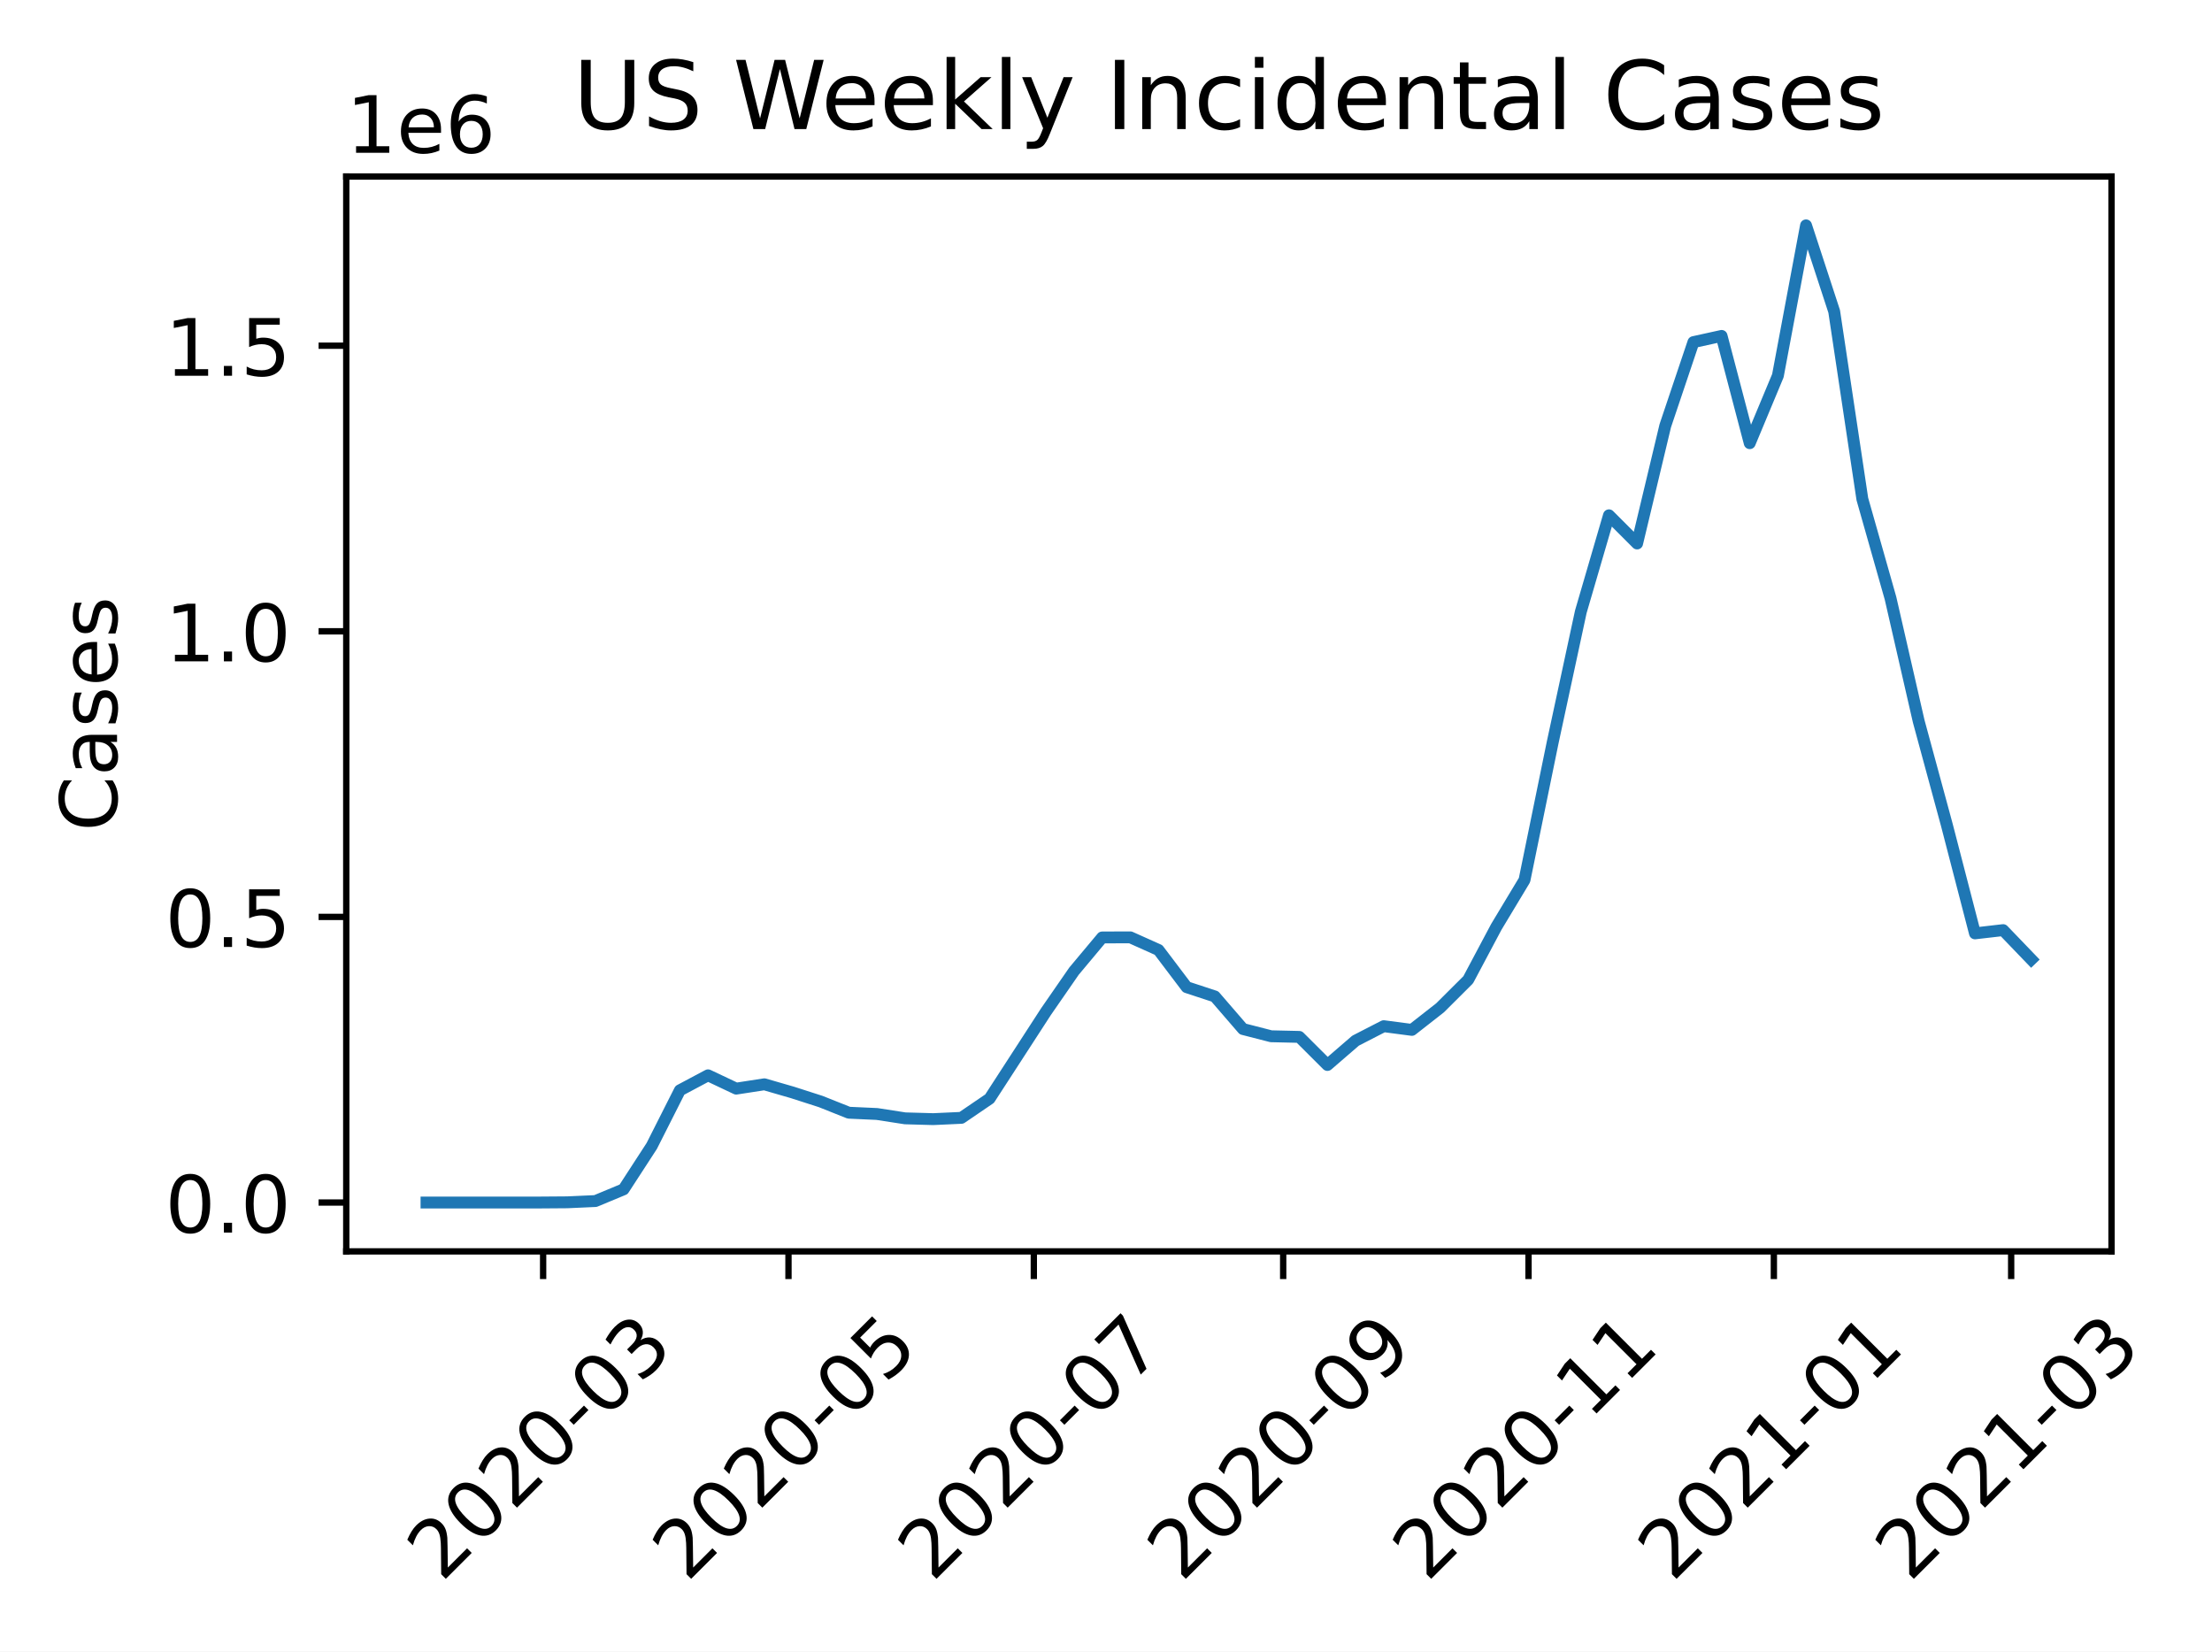
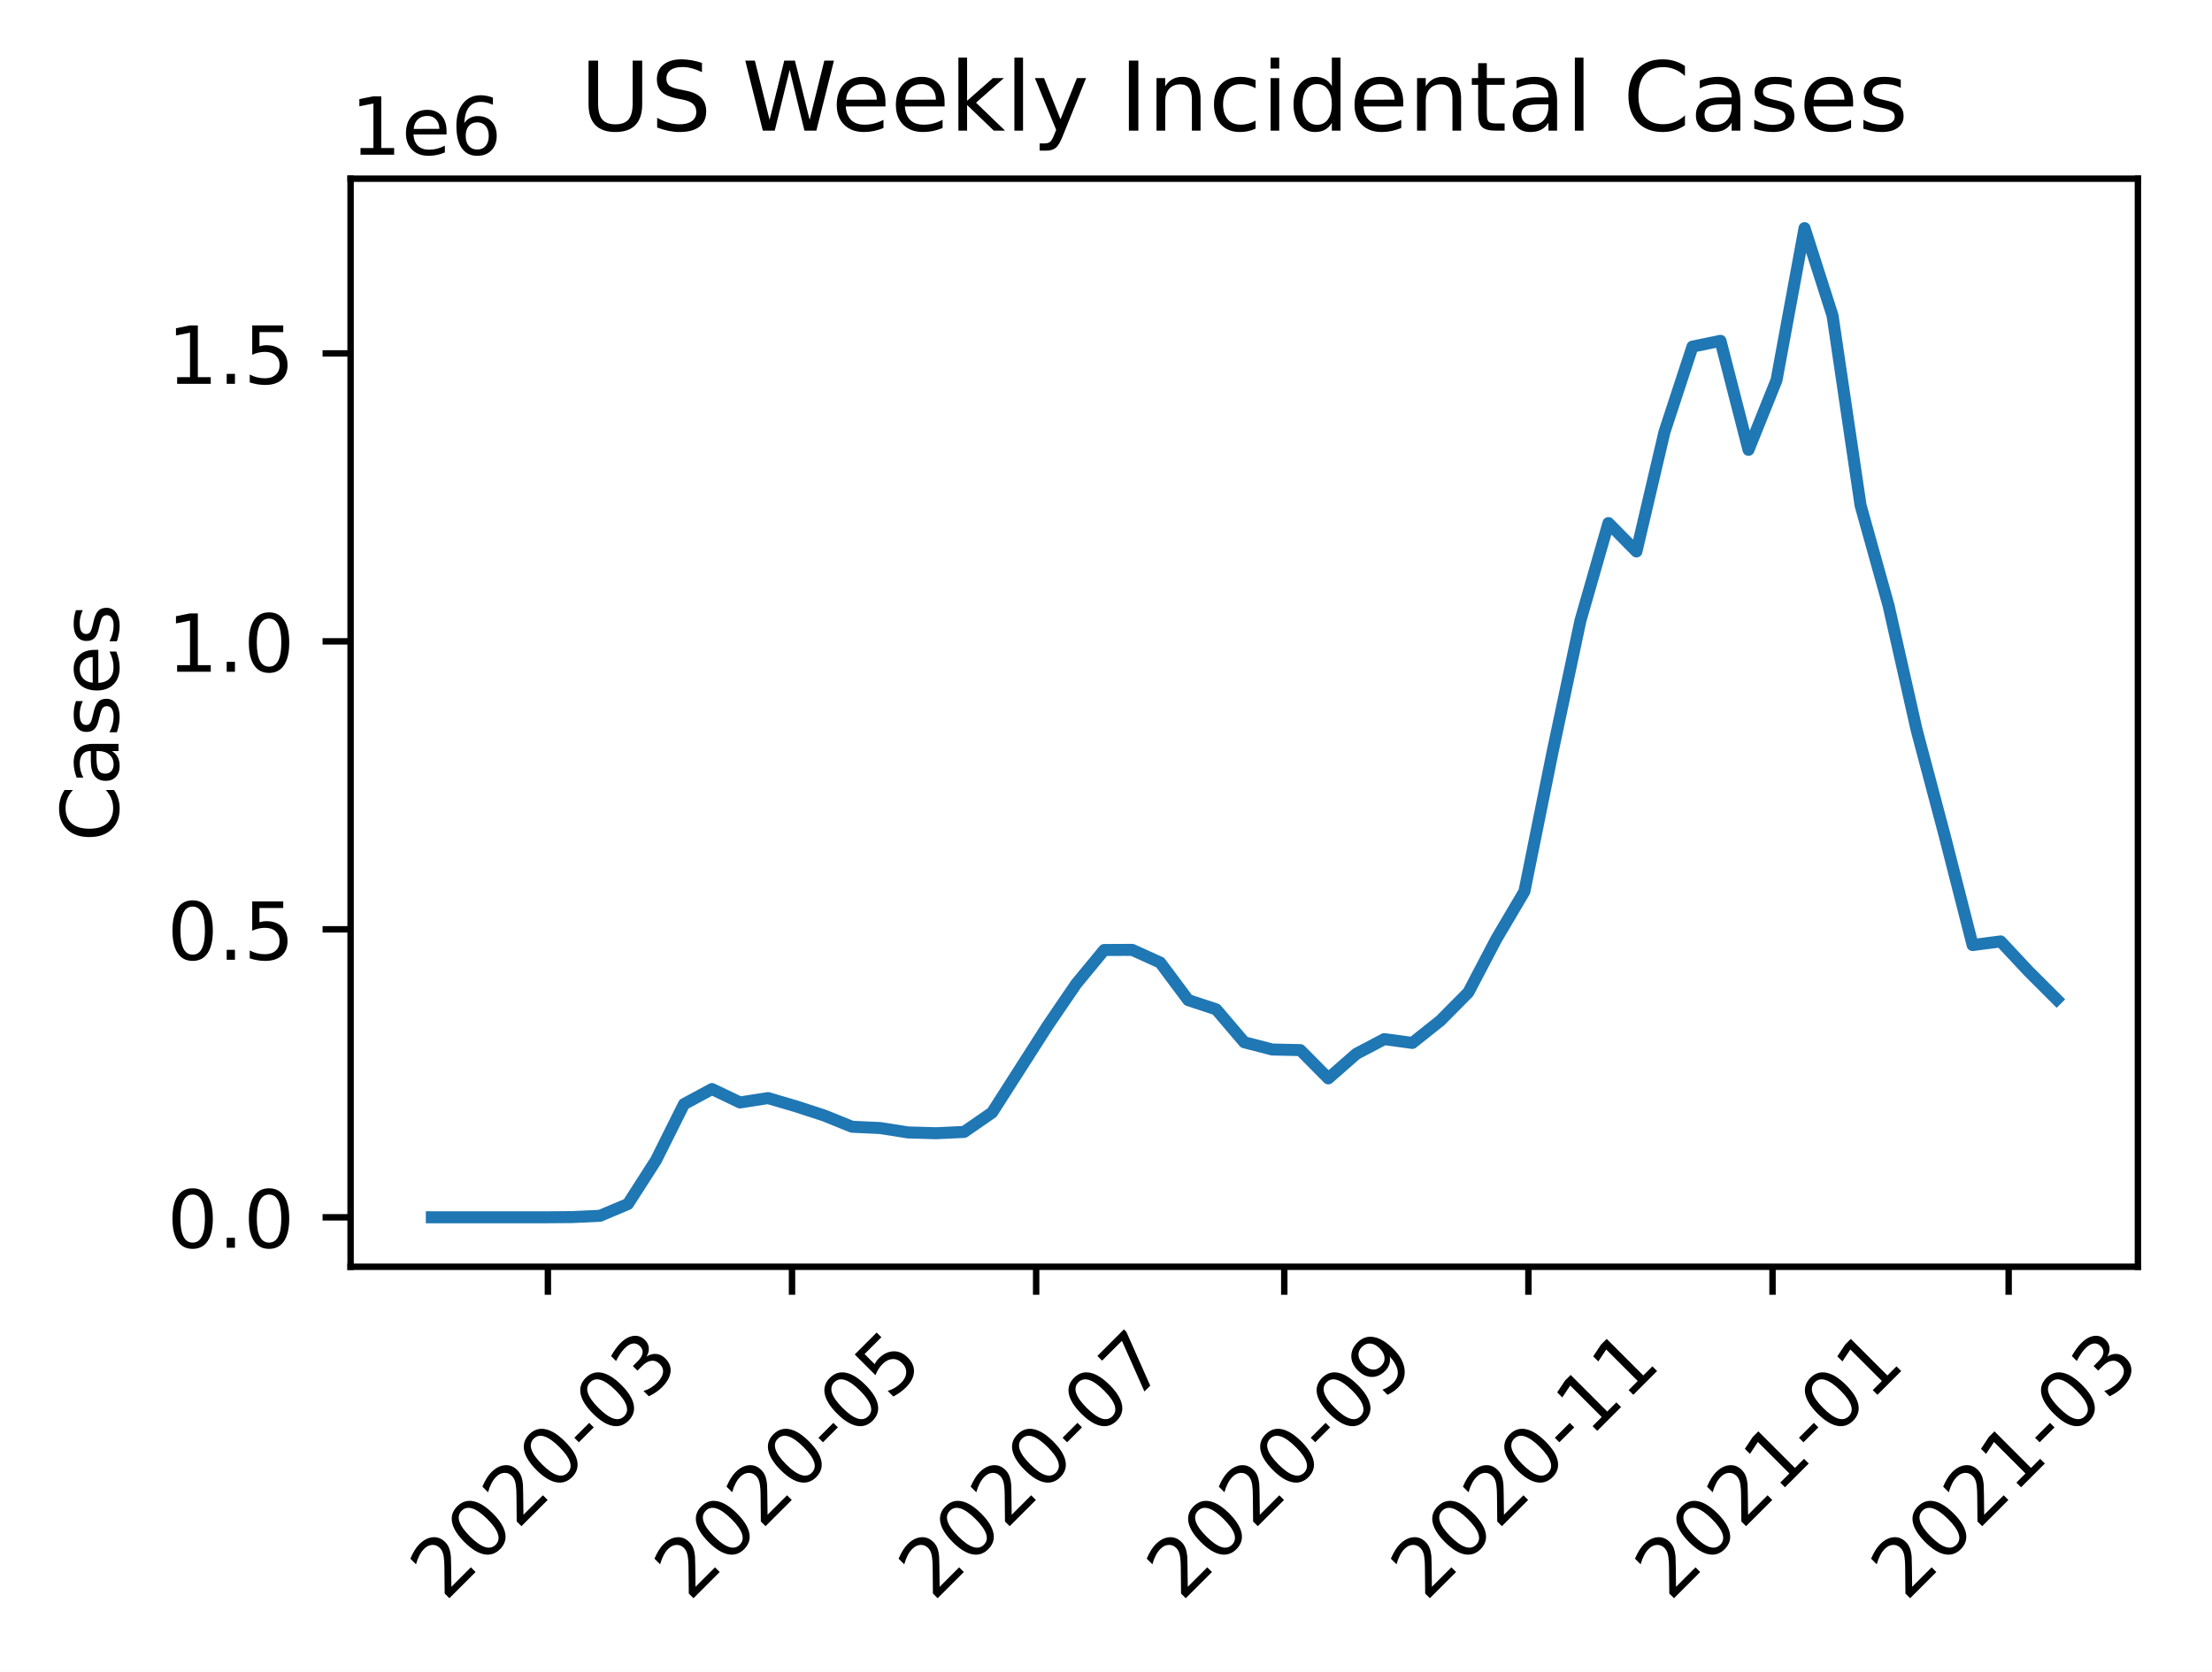
- <svg xmlns="http://www.w3.org/2000/svg" xmlns:xlink="http://www.w3.org/1999/xlink" height="208.807pt" version="1.1" viewBox="0 0 279.687 208.807" width="279.687pt">
+ <svg xmlns="http://www.w3.org/2000/svg" xmlns:xlink="http://www.w3.org/1999/xlink" height="208.807pt" version="1.1" viewBox="0 0 276.233 208.807" width="276.233pt">
  <defs>
    <style type="text/css">
*{stroke-linecap:butt;stroke-linejoin:round;}
  </style>
  </defs>
  <g id="figure_1">
    <g id="patch_1">
-       <path d="M 0 208.807  L 279.687 208.807  L 279.687 0  L 0 0  z " style="fill:#ffffff;" />
+       <path d="M 0 208.807  L 276.233 208.807  L 276.233 0  L 0 0  z " style="fill:#ffffff;" />
    </g>
    <g id="axes_1">
      <g id="patch_2">
        <path d="M 43.781 158.218  L 266.981 158.218  L 266.981 22.318  L 43.781 22.318  z " style="fill:#ffffff;" />
      </g>
      <g id="matplotlib.axis_1">
        <g id="xtick_1">
          <g id="line2d_1">
            <defs>
-               <path d="M 0 0  L 0 3.5  " id="m320f80f37d" style="stroke:#000000;stroke-width:0.8;" />
-             </defs>
-             <g>
-               <use style="stroke:#000000;stroke-width:0.8;" x="68.674" xlink:href="#m320f80f37d" y="158.218" />
+               <path d="M 0 0  L 0 3.5  " id="m1429f16c4e" style="stroke:#000000;stroke-width:0.8;" />
+             </defs>
+             <g>
+               <use style="stroke:#000000;stroke-width:0.8;" x="68.42" xlink:href="#m1429f16c4e" y="158.218" />
            </g>
          </g>
          <g id="text_1">
            <defs>
              <path d="M 19.188 8.297  L 53.609 8.297  L 53.609 0  L 7.328 0  L 7.328 8.297  Q 12.938 14.109 22.625 23.891  Q 32.328 33.688 34.812 36.531  Q 39.547 41.844 41.422 45.531  Q 43.312 49.219 43.312 52.781  Q 43.312 58.594 39.234 62.25  Q 35.156 65.922 28.609 65.922  Q 23.969 65.922 18.812 64.312  Q 13.672 62.703 7.812 59.422  L 7.812 69.391  Q 13.766 71.781 18.938 73  Q 24.125 74.219 28.422 74.219  Q 39.75 74.219 46.484 68.547  Q 53.219 62.891 53.219 53.422  Q 53.219 48.922 51.531 44.891  Q 49.859 40.875 45.406 35.406  Q 44.188 33.984 37.641 27.219  Q 31.109 20.453 19.188 8.297  z " id="DejaVuSans-50" />
              <path d="M 31.781 66.406  Q 24.172 66.406 20.328 58.906  Q 16.5 51.422 16.5 36.375  Q 16.5 21.391 20.328 13.891  Q 24.172 6.391 31.781 6.391  Q 39.453 6.391 43.281 13.891  Q 47.125 21.391 47.125 36.375  Q 47.125 51.422 43.281 58.906  Q 39.453 66.406 31.781 66.406  z M 31.781 74.219  Q 44.047 74.219 50.516 64.516  Q 56.984 54.828 56.984 36.375  Q 56.984 17.969 50.516 8.266  Q 44.047 -1.422 31.781 -1.422  Q 19.531 -1.422 13.062 8.266  Q 6.594 17.969 6.594 36.375  Q 6.594 54.828 13.062 64.516  Q 19.531 74.219 31.781 74.219  z " id="DejaVuSans-48" />
              <path d="M 4.891 31.391  L 31.203 31.391  L 31.203 23.391  L 4.891 23.391  z " id="DejaVuSans-45" />
              <path d="M 40.578 39.312  Q 47.656 37.797 51.625 33  Q 55.609 28.219 55.609 21.188  Q 55.609 10.406 48.188 4.484  Q 40.766 -1.422 27.094 -1.422  Q 22.516 -1.422 17.656 -0.516  Q 12.797 0.391 7.625 2.203  L 7.625 11.719  Q 11.719 9.328 16.594 8.109  Q 21.484 6.891 26.812 6.891  Q 36.078 6.891 40.938 10.547  Q 45.797 14.203 45.797 21.188  Q 45.797 27.641 41.281 31.266  Q 36.766 34.906 28.719 34.906  L 20.219 34.906  L 20.219 43.016  L 29.109 43.016  Q 36.375 43.016 40.234 45.922  Q 44.094 48.828 44.094 54.297  Q 44.094 59.906 40.109 62.906  Q 36.141 65.922 28.719 65.922  Q 24.656 65.922 20.016 65.031  Q 15.375 64.156 9.812 62.312  L 9.812 71.094  Q 15.438 72.656 20.344 73.438  Q 25.25 74.219 29.594 74.219  Q 40.828 74.219 47.359 69.109  Q 53.906 64.016 53.906 55.328  Q 53.906 49.266 50.438 45.094  Q 46.969 40.922 40.578 39.312  z " id="DejaVuSans-51" />
            </defs>
-             <g transform="translate(55.8532 200.1359)rotate(-45)scale(0.1 -0.1)">
+             <g transform="translate(55.59893 200.1359)rotate(-45)scale(0.1 -0.1)">
              <use xlink:href="#DejaVuSans-50" />
              <use x="63.623" xlink:href="#DejaVuSans-48" />
              <use x="127.246" xlink:href="#DejaVuSans-50" />
              <use x="190.869" xlink:href="#DejaVuSans-48" />
              <use x="254.492" xlink:href="#DejaVuSans-45" />
              <use x="290.576" xlink:href="#DejaVuSans-48" />
              <use x="354.199" xlink:href="#DejaVuSans-51" />
            </g>
          </g>
        </g>
        <g id="xtick_2">
          <g id="line2d_2">
            <g>
-               <use style="stroke:#000000;stroke-width:0.8;" x="99.696" xlink:href="#m320f80f37d" y="158.218" />
+               <use style="stroke:#000000;stroke-width:0.8;" x="98.907" xlink:href="#m1429f16c4e" y="158.218" />
            </g>
          </g>
          <g id="text_2">
            <defs>
              <path d="M 10.797 72.906  L 49.516 72.906  L 49.516 64.594  L 19.828 64.594  L 19.828 46.734  Q 21.969 47.469 24.109 47.828  Q 26.266 48.188 28.422 48.188  Q 40.625 48.188 47.75 41.5  Q 54.891 34.812 54.891 23.391  Q 54.891 11.625 47.562 5.094  Q 40.234 -1.422 26.906 -1.422  Q 22.312 -1.422 17.547 -0.641  Q 12.797 0.141 7.719 1.703  L 7.719 11.625  Q 12.109 9.234 16.797 8.062  Q 21.484 6.891 26.703 6.891  Q 35.156 6.891 40.078 11.328  Q 45.016 15.766 45.016 23.391  Q 45.016 31 40.078 35.438  Q 35.156 39.891 26.703 39.891  Q 22.75 39.891 18.812 39.016  Q 14.891 38.141 10.797 36.281  z " id="DejaVuSans-53" />
            </defs>
-             <g transform="translate(86.87439 200.1359)rotate(-45)scale(0.1 -0.1)">
+             <g transform="translate(86.08527 200.1359)rotate(-45)scale(0.1 -0.1)">
              <use xlink:href="#DejaVuSans-50" />
              <use x="63.623" xlink:href="#DejaVuSans-48" />
              <use x="127.246" xlink:href="#DejaVuSans-50" />
              <use x="190.869" xlink:href="#DejaVuSans-48" />
              <use x="254.492" xlink:href="#DejaVuSans-45" />
              <use x="290.576" xlink:href="#DejaVuSans-48" />
              <use x="354.199" xlink:href="#DejaVuSans-53" />
            </g>
          </g>
        </g>
        <g id="xtick_3">
          <g id="line2d_3">
            <g>
-               <use style="stroke:#000000;stroke-width:0.8;" x="130.717" xlink:href="#m320f80f37d" y="158.218" />
+               <use style="stroke:#000000;stroke-width:0.8;" x="129.393" xlink:href="#m1429f16c4e" y="158.218" />
            </g>
          </g>
          <g id="text_3">
            <defs>
              <path d="M 8.203 72.906  L 55.078 72.906  L 55.078 68.703  L 28.609 0  L 18.312 0  L 43.219 64.594  L 8.203 64.594  z " id="DejaVuSans-55" />
            </defs>
-             <g transform="translate(117.8956 200.1359)rotate(-45)scale(0.1 -0.1)">
+             <g transform="translate(116.5716 200.1359)rotate(-45)scale(0.1 -0.1)">
              <use xlink:href="#DejaVuSans-50" />
              <use x="63.623" xlink:href="#DejaVuSans-48" />
              <use x="127.246" xlink:href="#DejaVuSans-50" />
              <use x="190.869" xlink:href="#DejaVuSans-48" />
              <use x="254.492" xlink:href="#DejaVuSans-45" />
              <use x="290.576" xlink:href="#DejaVuSans-48" />
              <use x="354.199" xlink:href="#DejaVuSans-55" />
            </g>
          </g>
        </g>
        <g id="xtick_4">
          <g id="line2d_4">
            <g>
-               <use style="stroke:#000000;stroke-width:0.8;" x="162.247" xlink:href="#m320f80f37d" y="158.218" />
+               <use style="stroke:#000000;stroke-width:0.8;" x="160.379" xlink:href="#m1429f16c4e" y="158.218" />
            </g>
          </g>
          <g id="text_4">
            <defs>
              <path d="M 10.984 1.516  L 10.984 10.5  Q 14.703 8.734 18.5 7.812  Q 22.312 6.891 25.984 6.891  Q 35.75 6.891 40.891 13.453  Q 46.047 20.016 46.781 33.406  Q 43.953 29.203 39.594 26.953  Q 35.25 24.703 29.984 24.703  Q 19.047 24.703 12.672 31.312  Q 6.297 37.938 6.297 49.422  Q 6.297 60.641 12.938 67.422  Q 19.578 74.219 30.609 74.219  Q 43.266 74.219 49.922 64.516  Q 56.594 54.828 56.594 36.375  Q 56.594 19.141 48.406 8.859  Q 40.234 -1.422 26.422 -1.422  Q 22.703 -1.422 18.891 -0.688  Q 15.094 0.047 10.984 1.516  z M 30.609 32.422  Q 37.25 32.422 41.125 36.953  Q 45.016 41.5 45.016 49.422  Q 45.016 57.281 41.125 61.844  Q 37.25 66.406 30.609 66.406  Q 23.969 66.406 20.094 61.844  Q 16.219 57.281 16.219 49.422  Q 16.219 41.5 20.094 36.953  Q 23.969 32.422 30.609 32.422  z " id="DejaVuSans-57" />
            </defs>
-             <g transform="translate(149.4253 200.1359)rotate(-45)scale(0.1 -0.1)">
+             <g transform="translate(147.5577 200.1359)rotate(-45)scale(0.1 -0.1)">
              <use xlink:href="#DejaVuSans-50" />
              <use x="63.623" xlink:href="#DejaVuSans-48" />
              <use x="127.246" xlink:href="#DejaVuSans-50" />
              <use x="190.869" xlink:href="#DejaVuSans-48" />
              <use x="254.492" xlink:href="#DejaVuSans-45" />
              <use x="290.576" xlink:href="#DejaVuSans-48" />
              <use x="354.199" xlink:href="#DejaVuSans-57" />
            </g>
          </g>
        </g>
        <g id="xtick_5">
          <g id="line2d_5">
            <g>
-               <use style="stroke:#000000;stroke-width:0.8;" x="193.268" xlink:href="#m320f80f37d" y="158.218" />
+               <use style="stroke:#000000;stroke-width:0.8;" x="190.865" xlink:href="#m1429f16c4e" y="158.218" />
            </g>
          </g>
          <g id="text_5">
            <defs>
              <path d="M 12.406 8.297  L 28.516 8.297  L 28.516 63.922  L 10.984 60.406  L 10.984 69.391  L 28.422 72.906  L 38.281 72.906  L 38.281 8.297  L 54.391 8.297  L 54.391 0  L 12.406 0  z " id="DejaVuSans-49" />
            </defs>
-             <g transform="translate(180.4465 200.1359)rotate(-45)scale(0.1 -0.1)">
+             <g transform="translate(178.0441 200.1359)rotate(-45)scale(0.1 -0.1)">
              <use xlink:href="#DejaVuSans-50" />
              <use x="63.623" xlink:href="#DejaVuSans-48" />
              <use x="127.246" xlink:href="#DejaVuSans-50" />
              <use x="190.869" xlink:href="#DejaVuSans-48" />
              <use x="254.492" xlink:href="#DejaVuSans-45" />
              <use x="290.576" xlink:href="#DejaVuSans-49" />
              <use x="354.199" xlink:href="#DejaVuSans-49" />
            </g>
          </g>
        </g>
        <g id="xtick_6">
          <g id="line2d_6">
            <g>
-               <use style="stroke:#000000;stroke-width:0.8;" x="224.289" xlink:href="#m320f80f37d" y="158.218" />
+               <use style="stroke:#000000;stroke-width:0.8;" x="221.352" xlink:href="#m1429f16c4e" y="158.218" />
            </g>
          </g>
          <g id="text_6">
-             <g transform="translate(211.4677 200.1359)rotate(-45)scale(0.1 -0.1)">
+             <g transform="translate(208.5304 200.1359)rotate(-45)scale(0.1 -0.1)">
              <use xlink:href="#DejaVuSans-50" />
              <use x="63.623" xlink:href="#DejaVuSans-48" />
              <use x="127.246" xlink:href="#DejaVuSans-50" />
              <use x="190.869" xlink:href="#DejaVuSans-49" />
              <use x="254.492" xlink:href="#DejaVuSans-45" />
              <use x="290.576" xlink:href="#DejaVuSans-48" />
              <use x="354.199" xlink:href="#DejaVuSans-49" />
            </g>
          </g>
        </g>
        <g id="xtick_7">
          <g id="line2d_7">
            <g>
-               <use style="stroke:#000000;stroke-width:0.8;" x="254.293" xlink:href="#m320f80f37d" y="158.218" />
+               <use style="stroke:#000000;stroke-width:0.8;" x="250.838" xlink:href="#m1429f16c4e" y="158.218" />
            </g>
          </g>
          <g id="text_7">
-             <g transform="translate(241.4718 200.1359)rotate(-45)scale(0.1 -0.1)">
+             <g transform="translate(238.0172 200.1359)rotate(-45)scale(0.1 -0.1)">
              <use xlink:href="#DejaVuSans-50" />
              <use x="63.623" xlink:href="#DejaVuSans-48" />
              <use x="127.246" xlink:href="#DejaVuSans-50" />
              <use x="190.869" xlink:href="#DejaVuSans-49" />
              <use x="254.492" xlink:href="#DejaVuSans-45" />
              <use x="290.576" xlink:href="#DejaVuSans-48" />
              <use x="354.199" xlink:href="#DejaVuSans-51" />
            </g>
          </g>
        </g>
      </g>
      <g id="matplotlib.axis_2">
        <g id="ytick_1">
          <g id="line2d_8">
            <defs>
-               <path d="M 0 0  L -3.5 0  " id="m35ed404078" style="stroke:#000000;stroke-width:0.8;" />
-             </defs>
-             <g>
-               <use style="stroke:#000000;stroke-width:0.8;" x="43.781" xlink:href="#m35ed404078" y="152.041" />
+               <path d="M 0 0  L -3.5 0  " id="m7fc7995704" style="stroke:#000000;stroke-width:0.8;" />
+             </defs>
+             <g>
+               <use style="stroke:#000000;stroke-width:0.8;" x="43.781" xlink:href="#m7fc7995704" y="152.041" />
            </g>
          </g>
          <g id="text_8">
            <defs>
              <path d="M 10.688 12.406  L 21 12.406  L 21 0  L 10.688 0  z " id="DejaVuSans-46" />
            </defs>
            <g transform="translate(20.87813 155.8402)scale(0.1 -0.1)">
              <use xlink:href="#DejaVuSans-48" />
              <use x="63.623" xlink:href="#DejaVuSans-46" />
              <use x="95.41" xlink:href="#DejaVuSans-48" />
            </g>
          </g>
        </g>
        <g id="ytick_2">
          <g id="line2d_9">
            <g>
-               <use style="stroke:#000000;stroke-width:0.8;" x="43.781" xlink:href="#m35ed404078" y="115.93" />
+               <use style="stroke:#000000;stroke-width:0.8;" x="43.781" xlink:href="#m7fc7995704" y="116.073" />
            </g>
          </g>
          <g id="text_9">
-             <g transform="translate(20.87813 119.7292)scale(0.1 -0.1)">
+             <g transform="translate(20.87813 119.8724)scale(0.1 -0.1)">
              <use xlink:href="#DejaVuSans-48" />
              <use x="63.623" xlink:href="#DejaVuSans-46" />
              <use x="95.41" xlink:href="#DejaVuSans-53" />
            </g>
          </g>
        </g>
        <g id="ytick_3">
          <g id="line2d_10">
            <g>
-               <use style="stroke:#000000;stroke-width:0.8;" x="43.781" xlink:href="#m35ed404078" y="79.819" />
+               <use style="stroke:#000000;stroke-width:0.8;" x="43.781" xlink:href="#m7fc7995704" y="80.105" />
            </g>
          </g>
          <g id="text_10">
-             <g transform="translate(20.87813 83.61823)scale(0.1 -0.1)">
+             <g transform="translate(20.87813 83.90456)scale(0.1 -0.1)">
              <use xlink:href="#DejaVuSans-49" />
              <use x="63.623" xlink:href="#DejaVuSans-46" />
              <use x="95.41" xlink:href="#DejaVuSans-48" />
            </g>
          </g>
        </g>
        <g id="ytick_4">
          <g id="line2d_11">
            <g>
-               <use style="stroke:#000000;stroke-width:0.8;" x="43.781" xlink:href="#m35ed404078" y="43.708" />
+               <use style="stroke:#000000;stroke-width:0.8;" x="43.781" xlink:href="#m7fc7995704" y="44.138" />
            </g>
          </g>
          <g id="text_11">
-             <g transform="translate(20.87813 47.50724)scale(0.1 -0.1)">
+             <g transform="translate(20.87813 47.93674)scale(0.1 -0.1)">
              <use xlink:href="#DejaVuSans-49" />
              <use x="63.623" xlink:href="#DejaVuSans-46" />
              <use x="95.41" xlink:href="#DejaVuSans-53" />
            </g>
          </g>
        </g>
        <g id="text_12">
          <defs>
            <path d="M 64.406 67.281  L 64.406 56.891  Q 59.422 61.531 53.781 63.812  Q 48.141 66.109 41.797 66.109  Q 29.297 66.109 22.656 58.469  Q 16.016 50.828 16.016 36.375  Q 16.016 21.969 22.656 14.328  Q 29.297 6.688 41.797 6.688  Q 48.141 6.688 53.781 8.984  Q 59.422 11.281 64.406 15.922  L 64.406 5.609  Q 59.234 2.094 53.438 0.328  Q 47.656 -1.422 41.219 -1.422  Q 24.656 -1.422 15.125 8.703  Q 5.609 18.844 5.609 36.375  Q 5.609 53.953 15.125 64.078  Q 24.656 74.219 41.219 74.219  Q 47.75 74.219 53.531 72.484  Q 59.328 70.75 64.406 67.281  z " id="DejaVuSans-67" />
            <path d="M 34.281 27.484  Q 23.391 27.484 19.188 25  Q 14.984 22.516 14.984 16.5  Q 14.984 11.719 18.141 8.906  Q 21.297 6.109 26.703 6.109  Q 34.188 6.109 38.703 11.406  Q 43.219 16.703 43.219 25.484  L 43.219 27.484  z M 52.203 31.203  L 52.203 0  L 43.219 0  L 43.219 8.297  Q 40.141 3.328 35.547 0.953  Q 30.953 -1.422 24.312 -1.422  Q 15.922 -1.422 10.953 3.297  Q 6 8.016 6 15.922  Q 6 25.141 12.172 29.828  Q 18.359 34.516 30.609 34.516  L 43.219 34.516  L 43.219 35.406  Q 43.219 41.609 39.141 45  Q 35.062 48.391 27.688 48.391  Q 23 48.391 18.547 47.266  Q 14.109 46.141 10.016 43.891  L 10.016 52.203  Q 14.938 54.109 19.578 55.047  Q 24.219 56 28.609 56  Q 40.484 56 46.344 49.844  Q 52.203 43.703 52.203 31.203  z " id="DejaVuSans-97" />
            <path d="M 44.281 53.078  L 44.281 44.578  Q 40.484 46.531 36.375 47.5  Q 32.281 48.484 27.875 48.484  Q 21.188 48.484 17.844 46.438  Q 14.5 44.391 14.5 40.281  Q 14.5 37.156 16.891 35.375  Q 19.281 33.594 26.516 31.984  L 29.594 31.297  Q 39.156 29.25 43.188 25.516  Q 47.219 21.781 47.219 15.094  Q 47.219 7.469 41.188 3.016  Q 35.156 -1.422 24.609 -1.422  Q 20.219 -1.422 15.453 -0.562  Q 10.688 0.297 5.422 2  L 5.422 11.281  Q 10.406 8.688 15.234 7.391  Q 20.062 6.109 24.812 6.109  Q 31.156 6.109 34.562 8.281  Q 37.984 10.453 37.984 14.406  Q 37.984 18.062 35.516 20.016  Q 33.062 21.969 24.703 23.781  L 21.578 24.516  Q 13.234 26.266 9.516 29.906  Q 5.812 33.547 5.812 39.891  Q 5.812 47.609 11.281 51.797  Q 16.75 56 26.812 56  Q 31.781 56 36.172 55.266  Q 40.578 54.547 44.281 53.078  z " id="DejaVuSans-115" />
            <path d="M 56.203 29.594  L 56.203 25.203  L 14.891 25.203  Q 15.484 15.922 20.484 11.062  Q 25.484 6.203 34.422 6.203  Q 39.594 6.203 44.453 7.469  Q 49.312 8.734 54.109 11.281  L 54.109 2.781  Q 49.266 0.734 44.188 -0.344  Q 39.109 -1.422 33.891 -1.422  Q 20.797 -1.422 13.156 6.188  Q 5.516 13.812 5.516 26.812  Q 5.516 40.234 12.766 48.109  Q 20.016 56 32.328 56  Q 43.359 56 49.781 48.891  Q 56.203 41.797 56.203 29.594  z M 47.219 32.234  Q 47.125 39.594 43.094 43.984  Q 39.062 48.391 32.422 48.391  Q 24.906 48.391 20.391 44.141  Q 15.875 39.891 15.188 32.172  z " id="DejaVuSans-101" />
          </defs>
          <g transform="translate(14.79844 105.1095)rotate(-90)scale(0.1 -0.1)">
            <use xlink:href="#DejaVuSans-67" />
            <use x="69.824" xlink:href="#DejaVuSans-97" />
            <use x="131.104" xlink:href="#DejaVuSans-115" />
            <use x="183.203" xlink:href="#DejaVuSans-101" />
            <use x="244.727" xlink:href="#DejaVuSans-115" />
          </g>
        </g>
        <g id="text_13">
          <defs>
            <path d="M 33.016 40.375  Q 26.375 40.375 22.484 35.828  Q 18.609 31.297 18.609 23.391  Q 18.609 15.531 22.484 10.953  Q 26.375 6.391 33.016 6.391  Q 39.656 6.391 43.531 10.953  Q 47.406 15.531 47.406 23.391  Q 47.406 31.297 43.531 35.828  Q 39.656 40.375 33.016 40.375  z M 52.594 71.297  L 52.594 62.312  Q 48.875 64.062 45.094 64.984  Q 41.312 65.922 37.594 65.922  Q 27.828 65.922 22.672 59.328  Q 17.531 52.734 16.797 39.406  Q 19.672 43.656 24.016 45.922  Q 28.375 48.188 33.594 48.188  Q 44.578 48.188 50.953 41.516  Q 57.328 34.859 57.328 23.391  Q 57.328 12.156 50.688 5.359  Q 44.047 -1.422 33.016 -1.422  Q 20.359 -1.422 13.672 8.266  Q 6.984 17.969 6.984 36.375  Q 6.984 53.656 15.188 63.938  Q 23.391 74.219 37.203 74.219  Q 40.922 74.219 44.703 73.484  Q 48.484 72.75 52.594 71.297  z " id="DejaVuSans-54" />
          </defs>
          <g transform="translate(43.78125 19.31812)scale(0.1 -0.1)">
            <use xlink:href="#DejaVuSans-49" />
            <use x="63.623" xlink:href="#DejaVuSans-101" />
            <use x="125.146" xlink:href="#DejaVuSans-54" />
          </g>
        </g>
      </g>
      <g id="line2d_12">
-         <path clip-path="url(#pb8a6d2b91c)" d="M 53.927 152.041  L 57.487 152.041  L 61.046 152.041  L 64.606 152.041  L 68.166 152.04  L 71.726 152.014  L 75.286 151.854  L 78.845 150.374  L 82.405 144.895  L 85.965 137.852  L 89.525 135.957  L 93.085 137.64  L 96.644 137.092  L 100.204 138.123  L 103.764 139.268  L 107.324 140.686  L 110.884 140.847  L 114.443 141.398  L 118.003 141.498  L 121.563 141.334  L 125.123 138.908  L 128.683 133.418  L 132.242 127.926  L 135.802 122.781  L 139.362 118.526  L 142.922 118.513  L 146.482 120.109  L 150.042 124.813  L 153.601 125.983  L 157.161 130.105  L 160.721 131.019  L 164.281 131.1  L 167.841 134.65  L 171.4 131.576  L 174.96 129.745  L 178.52 130.213  L 182.08 127.426  L 185.64 123.879  L 189.199 117.183  L 192.759 111.268  L 196.319 93.885  L 199.879 77.35  L 203.439 65.152  L 206.998 68.715  L 210.558 53.831  L 214.118 43.255  L 217.678 42.472  L 221.238 56.034  L 224.798 47.499  L 228.357 28.495  L 231.917 39.378  L 235.477 63.096  L 239.037 75.634  L 242.597 91.172  L 246.156 104.283  L 249.716 118.01  L 253.276 117.599  L 256.836 121.303  " style="fill:none;stroke:#1f77b4;stroke-linecap:square;stroke-width:1.5;" />
+         <path clip-path="url(#pc5086461e0)" d="M 53.927 152.041  L 57.425 152.041  L 60.924 152.041  L 64.422 152.041  L 67.92 152.04  L 71.419 152.014  L 74.917 151.855  L 78.416 150.381  L 81.914 144.924  L 85.413 137.908  L 88.911 136.021  L 92.409 137.697  L 95.908 137.151  L 99.406 138.178  L 102.905 139.319  L 106.403 140.731  L 109.902 140.892  L 113.4 141.44  L 116.898 141.54  L 120.397 141.376  L 123.895 138.959  L 127.394 133.488  L 130.892 128.019  L 134.391 122.893  L 137.889 118.654  L 141.388 118.639  L 144.886 120.224  L 148.384 124.913  L 151.883 126.072  L 155.381 130.178  L 158.88 131.082  L 162.378 131.158  L 165.877 134.689  L 169.375 131.624  L 172.873 129.785  L 176.372 130.262  L 179.87 127.48  L 183.369 123.948  L 186.867 117.27  L 190.366 111.344  L 193.864 94.016  L 197.362 77.523  L 200.861 65.331  L 204.359 68.878  L 207.858 53.955  L 211.356 43.291  L 214.855 42.571  L 218.353 56.183  L 221.851 47.475  L 225.35 28.495  L 228.848 39.422  L 232.347 63.116  L 235.845 75.654  L 239.344 91.154  L 242.842 104.334  L 246.34 118.037  L 249.839 117.581  L 253.337 121.326  L 256.836 124.818  " style="fill:none;stroke:#1f77b4;stroke-linecap:square;stroke-width:1.5;" />
      </g>
      <g id="patch_3">
        <path d="M 43.781 158.218  L 43.781 22.318  " style="fill:none;stroke:#000000;stroke-linecap:square;stroke-linejoin:miter;stroke-width:0.8;" />
      </g>
      <g id="patch_4">
        <path d="M 266.981 158.218  L 266.981 22.318  " style="fill:none;stroke:#000000;stroke-linecap:square;stroke-linejoin:miter;stroke-width:0.8;" />
      </g>
      <g id="patch_5">
        <path d="M 43.781 158.218  L 266.981 158.218  " style="fill:none;stroke:#000000;stroke-linecap:square;stroke-linejoin:miter;stroke-width:0.8;" />
      </g>
      <g id="patch_6">
        <path d="M 43.781 22.318  L 266.981 22.318  " style="fill:none;stroke:#000000;stroke-linecap:square;stroke-linejoin:miter;stroke-width:0.8;" />
      </g>
      <g id="text_14">
        <defs>
          <path d="M 8.688 72.906  L 18.609 72.906  L 18.609 28.609  Q 18.609 16.891 22.844 11.734  Q 27.094 6.594 36.625 6.594  Q 46.094 6.594 50.344 11.734  Q 54.594 16.891 54.594 28.609  L 54.594 72.906  L 64.5 72.906  L 64.5 27.391  Q 64.5 13.141 57.438 5.859  Q 50.391 -1.422 36.625 -1.422  Q 22.797 -1.422 15.734 5.859  Q 8.688 13.141 8.688 27.391  z " id="DejaVuSans-85" />
          <path d="M 53.516 70.516  L 53.516 60.891  Q 47.906 63.578 42.922 64.891  Q 37.938 66.219 33.297 66.219  Q 25.25 66.219 20.875 63.094  Q 16.5 59.969 16.5 54.203  Q 16.5 49.359 19.406 46.891  Q 22.312 44.438 30.422 42.922  L 36.375 41.703  Q 47.406 39.594 52.656 34.297  Q 57.906 29 57.906 20.125  Q 57.906 9.516 50.797 4.047  Q 43.703 -1.422 29.984 -1.422  Q 24.812 -1.422 18.969 -0.25  Q 13.141 0.922 6.891 3.219  L 6.891 13.375  Q 12.891 10.016 18.656 8.297  Q 24.422 6.594 29.984 6.594  Q 38.422 6.594 43.016 9.906  Q 47.609 13.234 47.609 19.391  Q 47.609 24.75 44.312 27.781  Q 41.016 30.812 33.5 32.328  L 27.484 33.5  Q 16.453 35.688 11.516 40.375  Q 6.594 45.062 6.594 53.422  Q 6.594 63.094 13.406 68.656  Q 20.219 74.219 32.172 74.219  Q 37.312 74.219 42.625 73.281  Q 47.953 72.359 53.516 70.516  z " id="DejaVuSans-83" />
          <path id="DejaVuSans-32" />
          <path d="M 3.328 72.906  L 13.281 72.906  L 28.609 11.281  L 43.891 72.906  L 54.984 72.906  L 70.312 11.281  L 85.594 72.906  L 95.609 72.906  L 77.297 0  L 64.891 0  L 49.516 63.281  L 33.984 0  L 21.578 0  z " id="DejaVuSans-87" />
          <path d="M 9.078 75.984  L 18.109 75.984  L 18.109 31.109  L 44.922 54.688  L 56.391 54.688  L 27.391 29.109  L 57.625 0  L 45.906 0  L 18.109 26.703  L 18.109 0  L 9.078 0  z " id="DejaVuSans-107" />
          <path d="M 9.422 75.984  L 18.406 75.984  L 18.406 0  L 9.422 0  z " id="DejaVuSans-108" />
          <path d="M 32.172 -5.078  Q 28.375 -14.844 24.75 -17.812  Q 21.141 -20.797 15.094 -20.797  L 7.906 -20.797  L 7.906 -13.281  L 13.188 -13.281  Q 16.891 -13.281 18.938 -11.516  Q 21 -9.766 23.484 -3.219  L 25.094 0.875  L 2.984 54.688  L 12.5 54.688  L 29.594 11.922  L 46.688 54.688  L 56.203 54.688  z " id="DejaVuSans-121" />
          <path d="M 9.812 72.906  L 19.672 72.906  L 19.672 0  L 9.812 0  z " id="DejaVuSans-73" />
          <path d="M 54.891 33.016  L 54.891 0  L 45.906 0  L 45.906 32.719  Q 45.906 40.484 42.875 44.328  Q 39.844 48.188 33.797 48.188  Q 26.516 48.188 22.312 43.547  Q 18.109 38.922 18.109 30.906  L 18.109 0  L 9.078 0  L 9.078 54.688  L 18.109 54.688  L 18.109 46.188  Q 21.344 51.125 25.703 53.562  Q 30.078 56 35.797 56  Q 45.219 56 50.047 50.172  Q 54.891 44.344 54.891 33.016  z " id="DejaVuSans-110" />
          <path d="M 48.781 52.594  L 48.781 44.188  Q 44.969 46.297 41.141 47.344  Q 37.312 48.391 33.406 48.391  Q 24.656 48.391 19.812 42.844  Q 14.984 37.312 14.984 27.297  Q 14.984 17.281 19.812 11.734  Q 24.656 6.203 33.406 6.203  Q 37.312 6.203 41.141 7.25  Q 44.969 8.297 48.781 10.406  L 48.781 2.094  Q 45.016 0.344 40.984 -0.531  Q 36.969 -1.422 32.422 -1.422  Q 20.062 -1.422 12.781 6.344  Q 5.516 14.109 5.516 27.297  Q 5.516 40.672 12.859 48.328  Q 20.219 56 33.016 56  Q 37.156 56 41.109 55.141  Q 45.062 54.297 48.781 52.594  z " id="DejaVuSans-99" />
          <path d="M 9.422 54.688  L 18.406 54.688  L 18.406 0  L 9.422 0  z M 9.422 75.984  L 18.406 75.984  L 18.406 64.594  L 9.422 64.594  z " id="DejaVuSans-105" />
          <path d="M 45.406 46.391  L 45.406 75.984  L 54.391 75.984  L 54.391 0  L 45.406 0  L 45.406 8.203  Q 42.578 3.328 38.25 0.953  Q 33.938 -1.422 27.875 -1.422  Q 17.969 -1.422 11.734 6.484  Q 5.516 14.406 5.516 27.297  Q 5.516 40.188 11.734 48.094  Q 17.969 56 27.875 56  Q 33.938 56 38.25 53.625  Q 42.578 51.266 45.406 46.391  z M 14.797 27.297  Q 14.797 17.391 18.875 11.75  Q 22.953 6.109 30.078 6.109  Q 37.203 6.109 41.297 11.75  Q 45.406 17.391 45.406 27.297  Q 45.406 37.203 41.297 42.844  Q 37.203 48.484 30.078 48.484  Q 22.953 48.484 18.875 42.844  Q 14.797 37.203 14.797 27.297  z " id="DejaVuSans-100" />
          <path d="M 18.312 70.219  L 18.312 54.688  L 36.812 54.688  L 36.812 47.703  L 18.312 47.703  L 18.312 18.016  Q 18.312 11.328 20.141 9.422  Q 21.969 7.516 27.594 7.516  L 36.812 7.516  L 36.812 0  L 27.594 0  Q 17.188 0 13.234 3.875  Q 9.281 7.766 9.281 18.016  L 9.281 47.703  L 2.688 47.703  L 2.688 54.688  L 9.281 54.688  L 9.281 70.219  z " id="DejaVuSans-116" />
        </defs>
        <g transform="translate(72.45656 16.31812)scale(0.12 -0.12)">
          <use xlink:href="#DejaVuSans-85" />
          <use x="73.193" xlink:href="#DejaVuSans-83" />
          <use x="136.67" xlink:href="#DejaVuSans-32" />
          <use x="168.457" xlink:href="#DejaVuSans-87" />
          <use x="261.459" xlink:href="#DejaVuSans-101" />
          <use x="322.982" xlink:href="#DejaVuSans-101" />
          <use x="384.506" xlink:href="#DejaVuSans-107" />
          <use x="442.416" xlink:href="#DejaVuSans-108" />
          <use x="470.199" xlink:href="#DejaVuSans-121" />
          <use x="529.379" xlink:href="#DejaVuSans-32" />
          <use x="561.166" xlink:href="#DejaVuSans-73" />
          <use x="590.658" xlink:href="#DejaVuSans-110" />
          <use x="654.037" xlink:href="#DejaVuSans-99" />
          <use x="709.018" xlink:href="#DejaVuSans-105" />
          <use x="736.801" xlink:href="#DejaVuSans-100" />
          <use x="800.277" xlink:href="#DejaVuSans-101" />
          <use x="861.801" xlink:href="#DejaVuSans-110" />
          <use x="925.18" xlink:href="#DejaVuSans-116" />
          <use x="964.389" xlink:href="#DejaVuSans-97" />
          <use x="1025.668" xlink:href="#DejaVuSans-108" />
          <use x="1053.451" xlink:href="#DejaVuSans-32" />
          <use x="1085.238" xlink:href="#DejaVuSans-67" />
          <use x="1155.062" xlink:href="#DejaVuSans-97" />
          <use x="1216.342" xlink:href="#DejaVuSans-115" />
          <use x="1268.441" xlink:href="#DejaVuSans-101" />
          <use x="1329.965" xlink:href="#DejaVuSans-115" />
        </g>
      </g>
    </g>
  </g>
  <defs>
-     <clipPath id="pb8a6d2b91c">
+     <clipPath id="pc5086461e0">
      <rect height="135.9" width="223.2" x="43.781" y="22.318" />
    </clipPath>
  </defs>
</svg>
